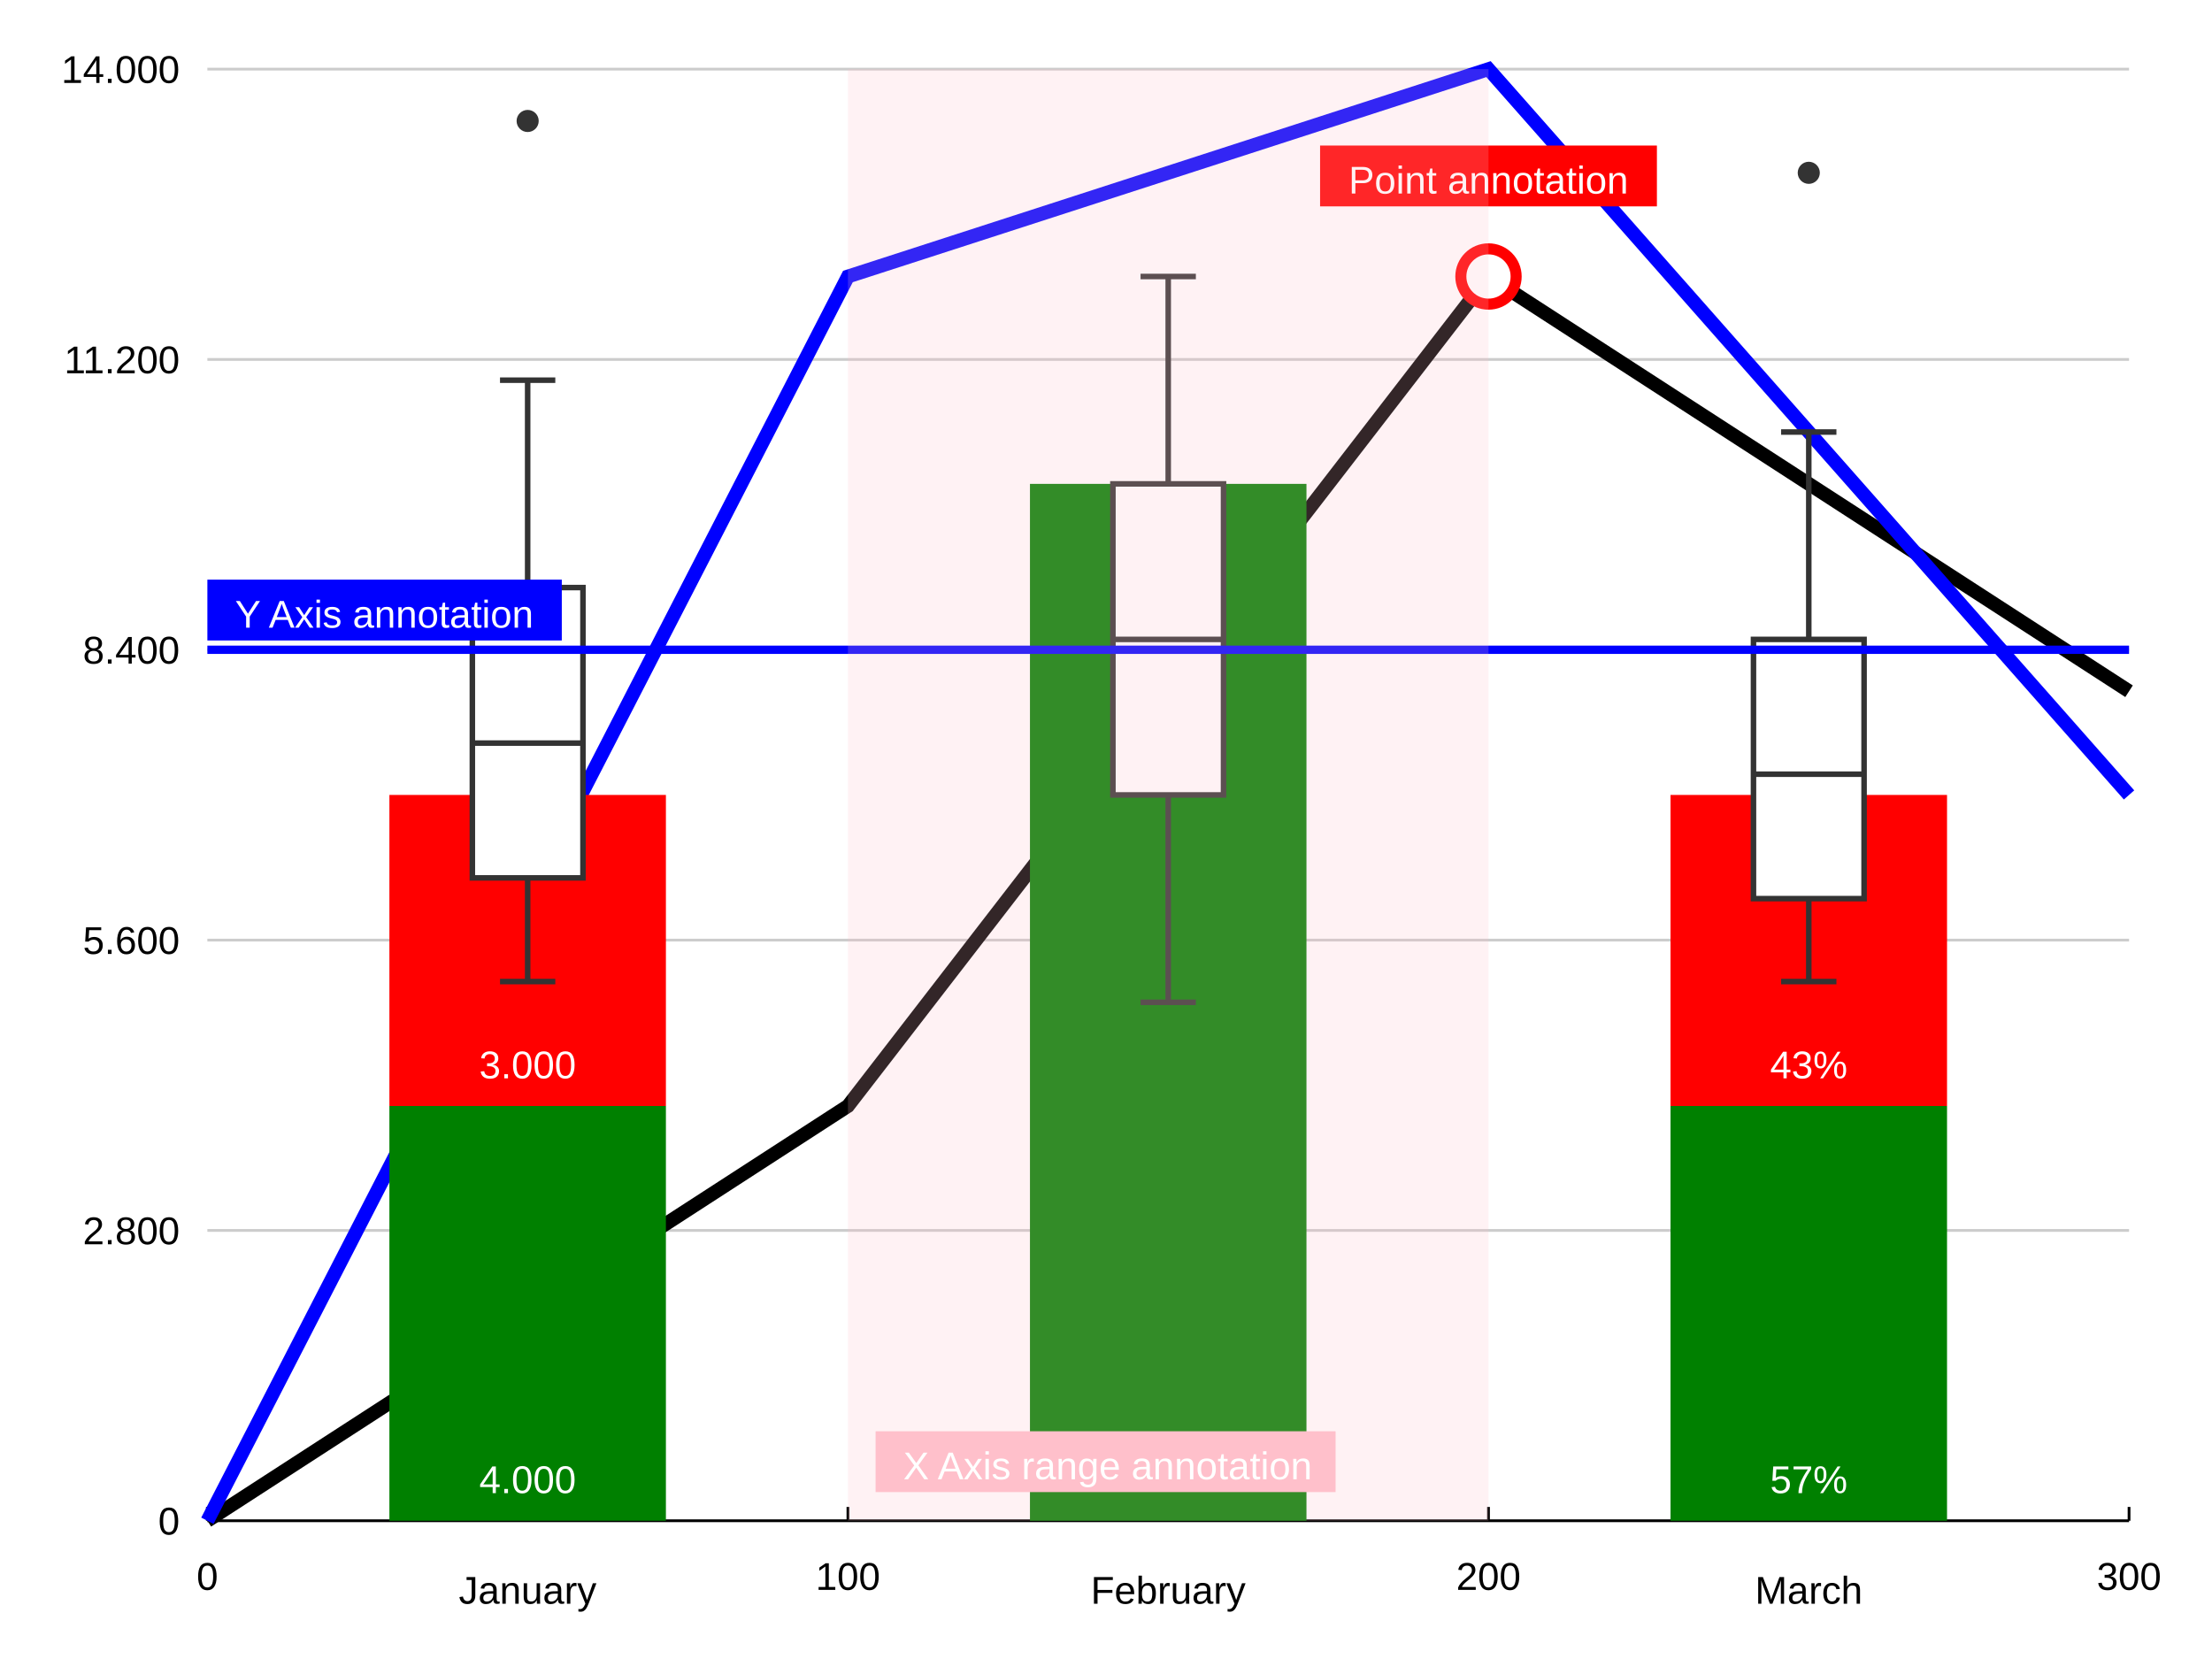
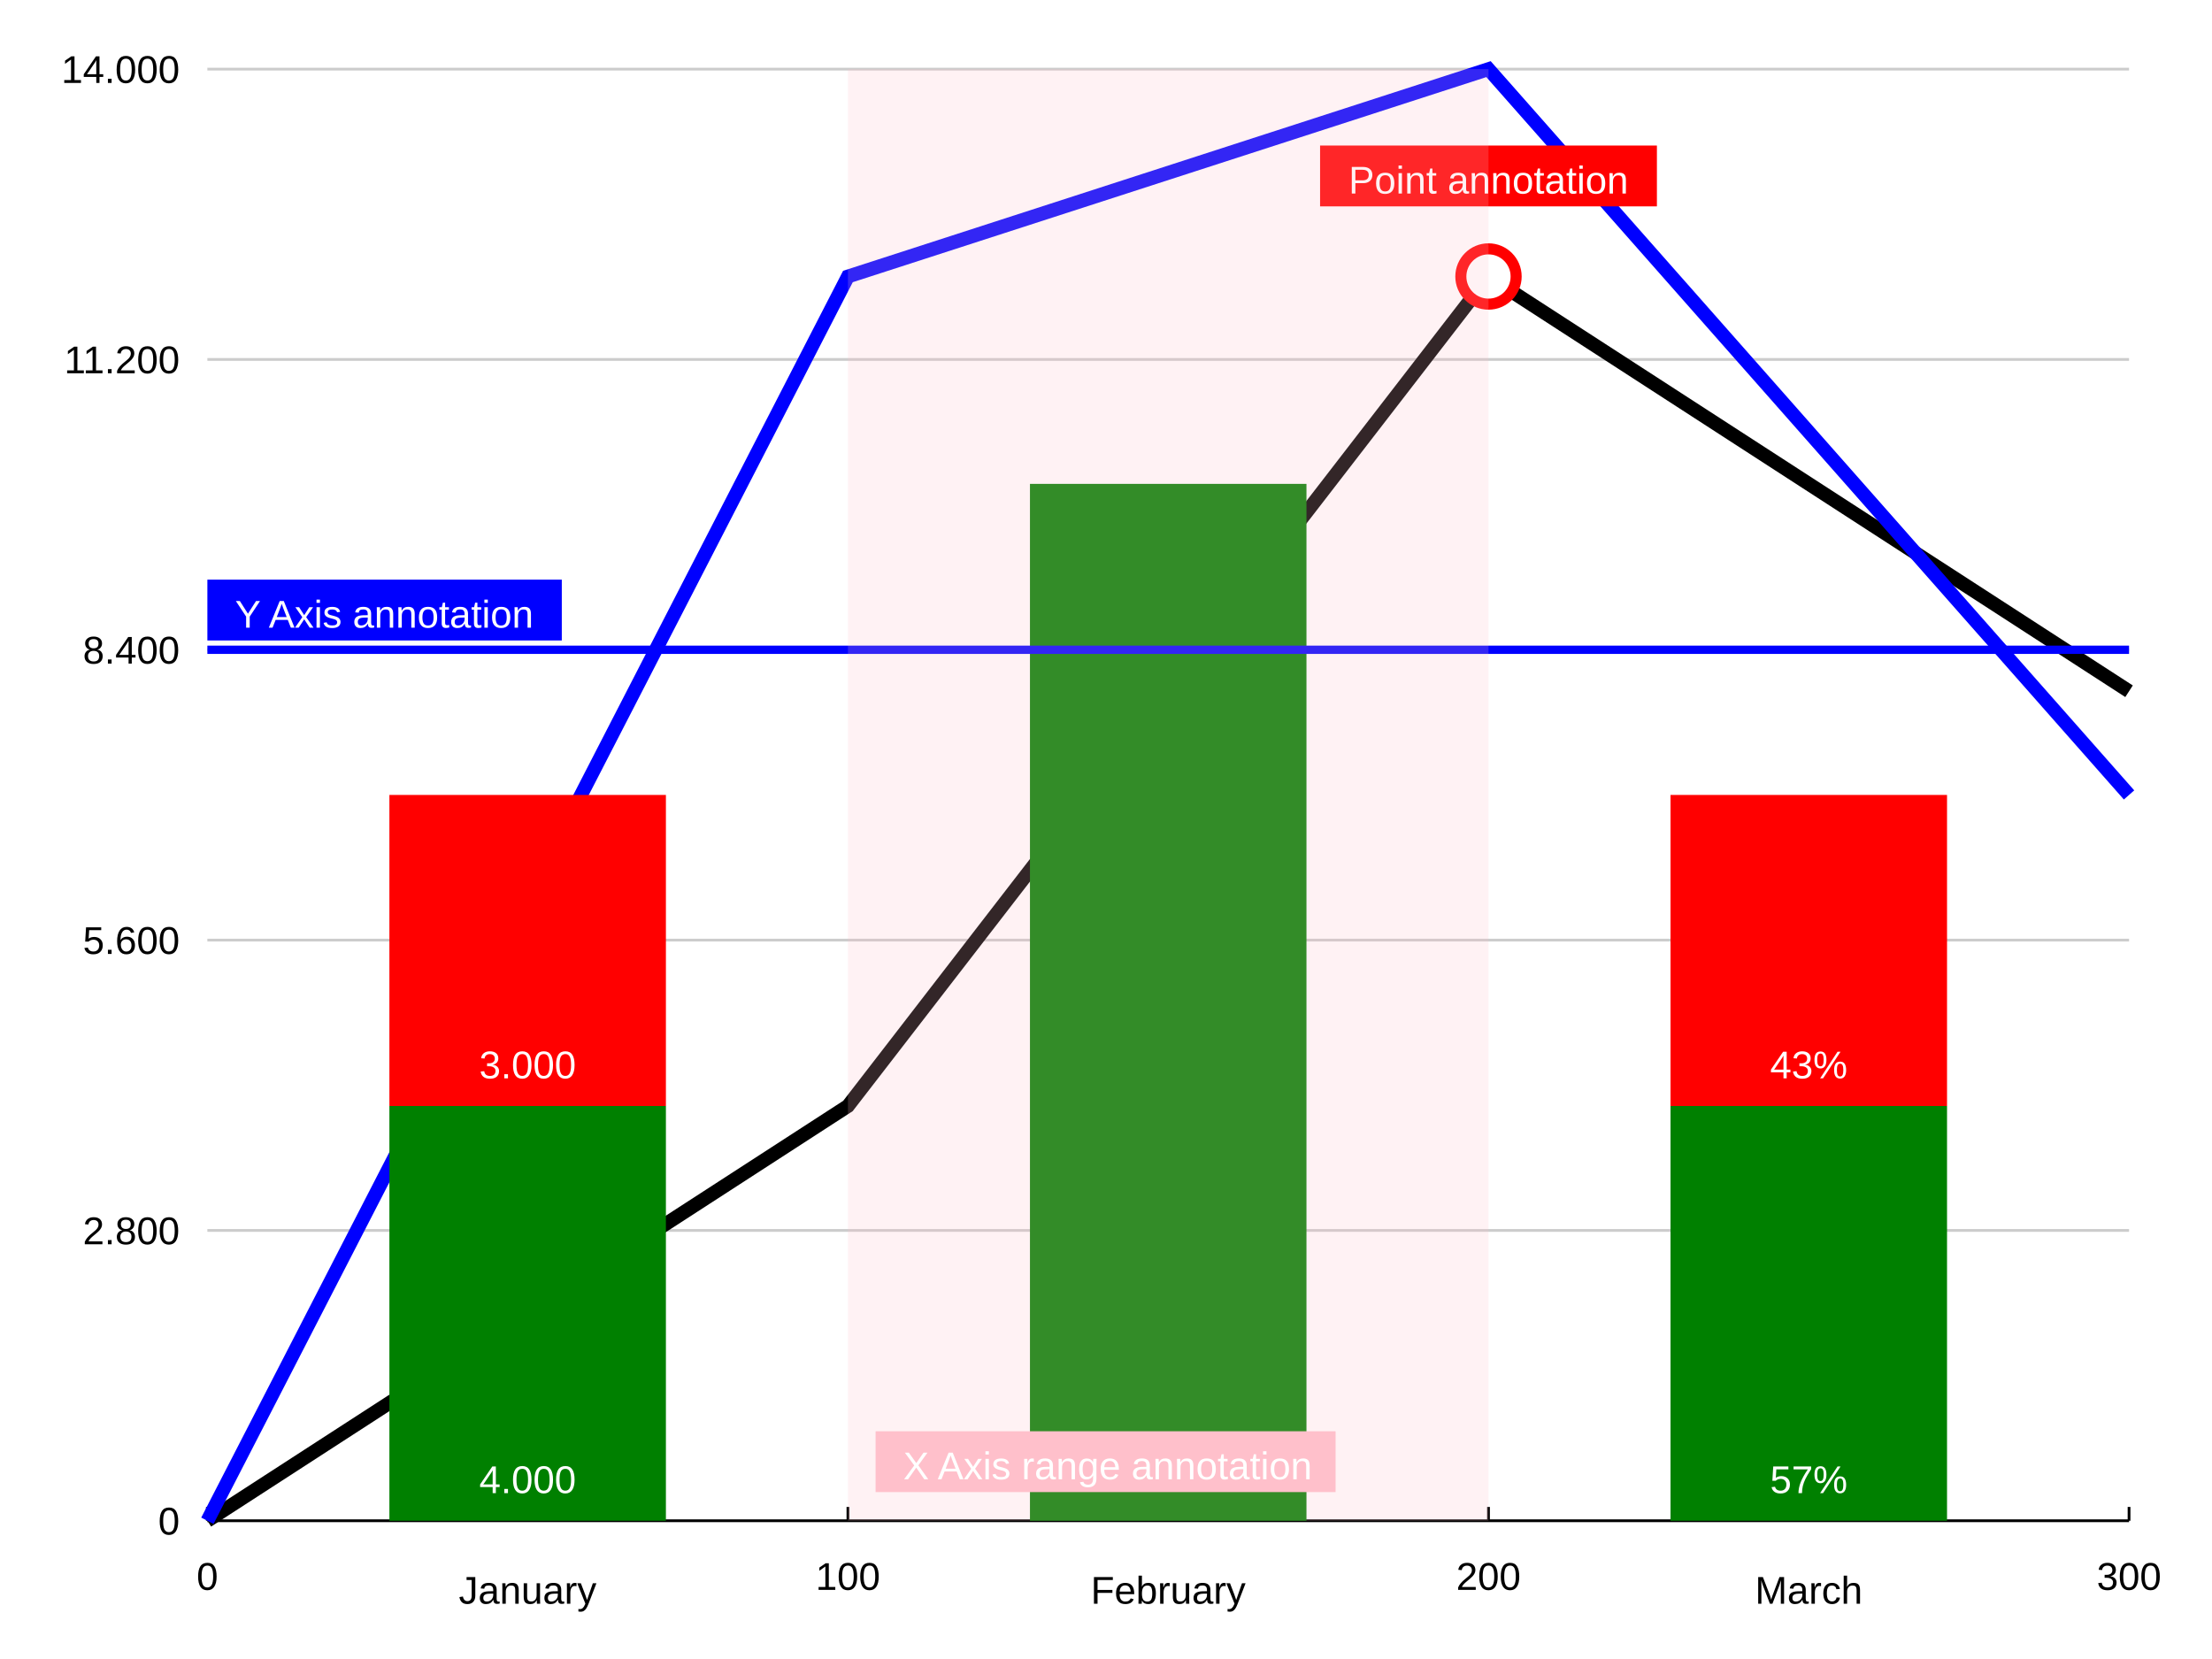
<svg xmlns="http://www.w3.org/2000/svg" width="800" height="600" viewBox="0 0 800 600">
  <rect x="0" y="0" width="800" height="600" fill="white" fill-opacity="1" stroke="none" stroke-width="0" rx="0" ry="0" />
  <text x="65" y="555" font-family="arial" font-size="14" fill="black" stroke="none" stroke-width="0" text-anchor="end" dominant-baseline="alphabetic" alignment-baseline="auto">0</text>
  <text x="65" y="450" font-family="arial" font-size="14" fill="black" stroke="none" stroke-width="0" text-anchor="end" dominant-baseline="alphabetic" alignment-baseline="auto">2.800</text>
  <text x="65" y="345" font-family="arial" font-size="14" fill="black" stroke="none" stroke-width="0" text-anchor="end" dominant-baseline="alphabetic" alignment-baseline="auto">5.600</text>
  <text x="65" y="240" font-family="arial" font-size="14" fill="black" stroke="none" stroke-width="0" text-anchor="end" dominant-baseline="alphabetic" alignment-baseline="auto">8.400</text>
  <text x="65" y="135" font-family="arial" font-size="14" fill="black" stroke="none" stroke-width="0" text-anchor="end" dominant-baseline="alphabetic" alignment-baseline="auto">11.200</text>
  <text x="65" y="30" font-family="arial" font-size="14" fill="black" stroke="none" stroke-width="0" text-anchor="end" dominant-baseline="alphabetic" alignment-baseline="auto">14.000</text>
  <line x1="75" y1="550" x2="770" y2="550" stroke="black" stroke-dasharray="none" stroke-width="1" stroke-opacity="1" />
  <text x="75" y="575" font-family="arial" font-size="14" fill="black" stroke="none" stroke-width="0" text-anchor="middle" dominant-baseline="alphabetic" alignment-baseline="auto">0</text>
  <line x1="75" y1="550" x2="75" y2="545" stroke="black" stroke-dasharray="none" stroke-width="1" stroke-opacity="1" />
  <text x="306.667" y="575" font-family="arial" font-size="14" fill="black" stroke="none" stroke-width="0" text-anchor="middle" dominant-baseline="alphabetic" alignment-baseline="auto">100</text>
  <line x1="306.667" y1="550" x2="306.667" y2="545" stroke="black" stroke-dasharray="none" stroke-width="1" stroke-opacity="1" />
  <text x="538.333" y="575" font-family="arial" font-size="14" fill="black" stroke="none" stroke-width="0" text-anchor="middle" dominant-baseline="alphabetic" alignment-baseline="auto">200</text>
  <line x1="538.333" y1="550" x2="538.333" y2="545" stroke="black" stroke-dasharray="none" stroke-width="1" stroke-opacity="1" />
  <text x="770" y="575" font-family="arial" font-size="14" fill="black" stroke="none" stroke-width="0" text-anchor="middle" dominant-baseline="alphabetic" alignment-baseline="auto">300</text>
  <line x1="770" y1="550" x2="770" y2="545" stroke="black" stroke-dasharray="none" stroke-width="1" stroke-opacity="1" />
  <line x1="75" y1="445" x2="770" y2="445" stroke="black" stroke-dasharray="none" stroke-width="1" stroke-opacity="0.2" />
  <line x1="75" y1="340" x2="770" y2="340" stroke="black" stroke-dasharray="none" stroke-width="1" stroke-opacity="0.2" />
  <line x1="75" y1="235" x2="770" y2="235" stroke="black" stroke-dasharray="none" stroke-width="1" stroke-opacity="0.2" />
  <line x1="75" y1="130" x2="770" y2="130" stroke="black" stroke-dasharray="none" stroke-width="1" stroke-opacity="0.2" />
  <line x1="75" y1="25" x2="770" y2="25" stroke="black" stroke-dasharray="none" stroke-width="1" stroke-opacity="0.2" />
  <path d="M 75,550 L 306.667,400 L 538.333,100 L 770,250" fill="none" stroke="black" stroke-width="5" />
  <path d="M 75,550 L 306.667,100 L 538.333,25 L 770,287.5" fill="none" stroke="blue" stroke-width="5" />
  <rect x="140.833" y="400" width="100" height="150" fill="green" fill-opacity="1" stroke="none" stroke-width="0" rx="0" ry="0" />
  <text x="190.833" y="540" font-family="arial" font-size="14" fill="white" stroke="none" stroke-width="0" text-anchor="middle" dominant-baseline="alphabetic" alignment-baseline="auto">4.000</text>
  <rect x="140.833" y="287.5" width="100" height="112.5" fill="red" fill-opacity="1" stroke="none" stroke-width="0" rx="0" ry="0" />
  <text x="190.833" y="390" font-family="arial" font-size="14" fill="white" stroke="none" stroke-width="0" text-anchor="middle" dominant-baseline="alphabetic" alignment-baseline="auto">3.000</text>
  <text x="190.833" y="580" font-family="arial" font-size="14" fill="black" stroke="none" stroke-width="0" text-anchor="middle" dominant-baseline="alphabetic" alignment-baseline="auto">January</text>
  <rect x="372.5" y="175" width="100" height="375" fill="green" fill-opacity="1" stroke="none" stroke-width="0" rx="0" ry="0" />
  <text x="422.5" y="580" font-family="arial" font-size="14" fill="black" stroke="none" stroke-width="0" text-anchor="middle" dominant-baseline="alphabetic" alignment-baseline="auto">February</text>
  <rect x="604.167" y="400" width="100" height="150" fill="green" fill-opacity="1" stroke="none" stroke-width="0" rx="0" ry="0" />
  <text x="654.167" y="540" font-family="arial" font-size="14" fill="white" stroke="none" stroke-width="0" text-anchor="middle" dominant-baseline="alphabetic" alignment-baseline="auto">57%</text>
  <rect x="604.167" y="287.5" width="100" height="112.5" fill="red" fill-opacity="1" stroke="none" stroke-width="0" rx="0" ry="0" />
  <text x="654.167" y="390" font-family="arial" font-size="14" fill="white" stroke="none" stroke-width="0" text-anchor="middle" dominant-baseline="alphabetic" alignment-baseline="auto">43%</text>
  <text x="654.167" y="580" font-family="arial" font-size="14" fill="black" stroke="none" stroke-width="0" text-anchor="middle" dominant-baseline="alphabetic" alignment-baseline="auto">March</text>
-   <line x1="190.833" y1="355" x2="190.833" y2="137.5" stroke="#333" stroke-dasharray="none" stroke-width="2" stroke-opacity="1" />
-   <line x1="180.833" y1="355" x2="200.833" y2="355" stroke="#333" stroke-dasharray="none" stroke-width="2" stroke-opacity="1" />
-   <line x1="180.833" y1="137.5" x2="200.833" y2="137.5" stroke="#333" stroke-dasharray="none" stroke-width="2" stroke-opacity="1" />
-   <rect x="170.833" y="212.5" width="40" height="105" fill="white" fill-opacity="1" stroke="#333" stroke-width="2" rx="0" ry="0" />
-   <line x1="170.833" y1="268.75" x2="210.833" y2="268.75" stroke="#333" stroke-dasharray="none" stroke-width="2" stroke-opacity="1" />
-   <circle cx="190.833" cy="43.75" r="4" fill="#333" stroke="none" stroke-width="0" />
-   <line x1="422.5" y1="362.5" x2="422.5" y2="100" stroke="#333" stroke-dasharray="none" stroke-width="2" stroke-opacity="1" />
-   <line x1="412.5" y1="362.5" x2="432.5" y2="362.5" stroke="#333" stroke-dasharray="none" stroke-width="2" stroke-opacity="1" />
-   <line x1="412.5" y1="100" x2="432.5" y2="100" stroke="#333" stroke-dasharray="none" stroke-width="2" stroke-opacity="1" />
-   <rect x="402.5" y="175" width="40" height="112.5" fill="white" fill-opacity="1" stroke="#333" stroke-width="2" rx="0" ry="0" />
-   <line x1="402.5" y1="231.25" x2="442.5" y2="231.25" stroke="#333" stroke-dasharray="none" stroke-width="2" stroke-opacity="1" />
-   <line x1="654.167" y1="355" x2="654.167" y2="156.25" stroke="#333" stroke-dasharray="none" stroke-width="2" stroke-opacity="1" />
-   <line x1="644.167" y1="355" x2="664.167" y2="355" stroke="#333" stroke-dasharray="none" stroke-width="2" stroke-opacity="1" />
-   <line x1="644.167" y1="156.25" x2="664.167" y2="156.25" stroke="#333" stroke-dasharray="none" stroke-width="2" stroke-opacity="1" />
-   <rect x="634.167" y="231.25" width="40" height="93.75" fill="white" fill-opacity="1" stroke="#333" stroke-width="2" rx="0" ry="0" />
-   <line x1="634.167" y1="280" x2="674.167" y2="280" stroke="#333" stroke-dasharray="none" stroke-width="2" stroke-opacity="1" />
-   <circle cx="654.167" cy="62.5" r="4" fill="#333" stroke="none" stroke-width="0" />
  <circle cx="538.333" cy="100" r="10" fill="white" stroke="red" stroke-width="4" />
  <rect x="477.424" y="52.636" width="121.818" height="22" fill="red" fill-opacity="1" stroke="none" stroke-width="0" rx="0" ry="0" />
  <text x="538.333" y="70" font-family="arial" font-size="14" fill="white" stroke="none" stroke-width="0" text-anchor="middle" dominant-baseline="alphabetic" alignment-baseline="auto">Point annotation</text>
  <line x1="75" y1="235" x2="770" y2="235" stroke="blue" stroke-dasharray="none" stroke-width="3" stroke-opacity="1" />
  <rect x="75" y="209.636" width="128.182" height="22" fill="blue" fill-opacity="1" stroke="none" stroke-width="0" rx="0" ry="0" />
  <text x="85" y="227" font-family="arial" font-size="14" fill="white" stroke="none" stroke-width="0" text-anchor="start" dominant-baseline="alphabetic" alignment-baseline="auto">Y Axis annotation</text>
  <rect x="306.667" y="25" width="231.667" height="525" fill="pink" fill-opacity="0.2" stroke="none" stroke-width="0" rx="0" ry="0" />
  <rect x="316.667" y="517.636" width="166.364" height="22" fill="pink" fill-opacity="1" stroke="none" stroke-width="0" rx="0" ry="0" />
  <text x="326.667" y="535" font-family="arial" font-size="14" fill="white" stroke="none" stroke-width="0" text-anchor="start" dominant-baseline="alphabetic" alignment-baseline="auto">X Axis range annotation</text>
</svg>
